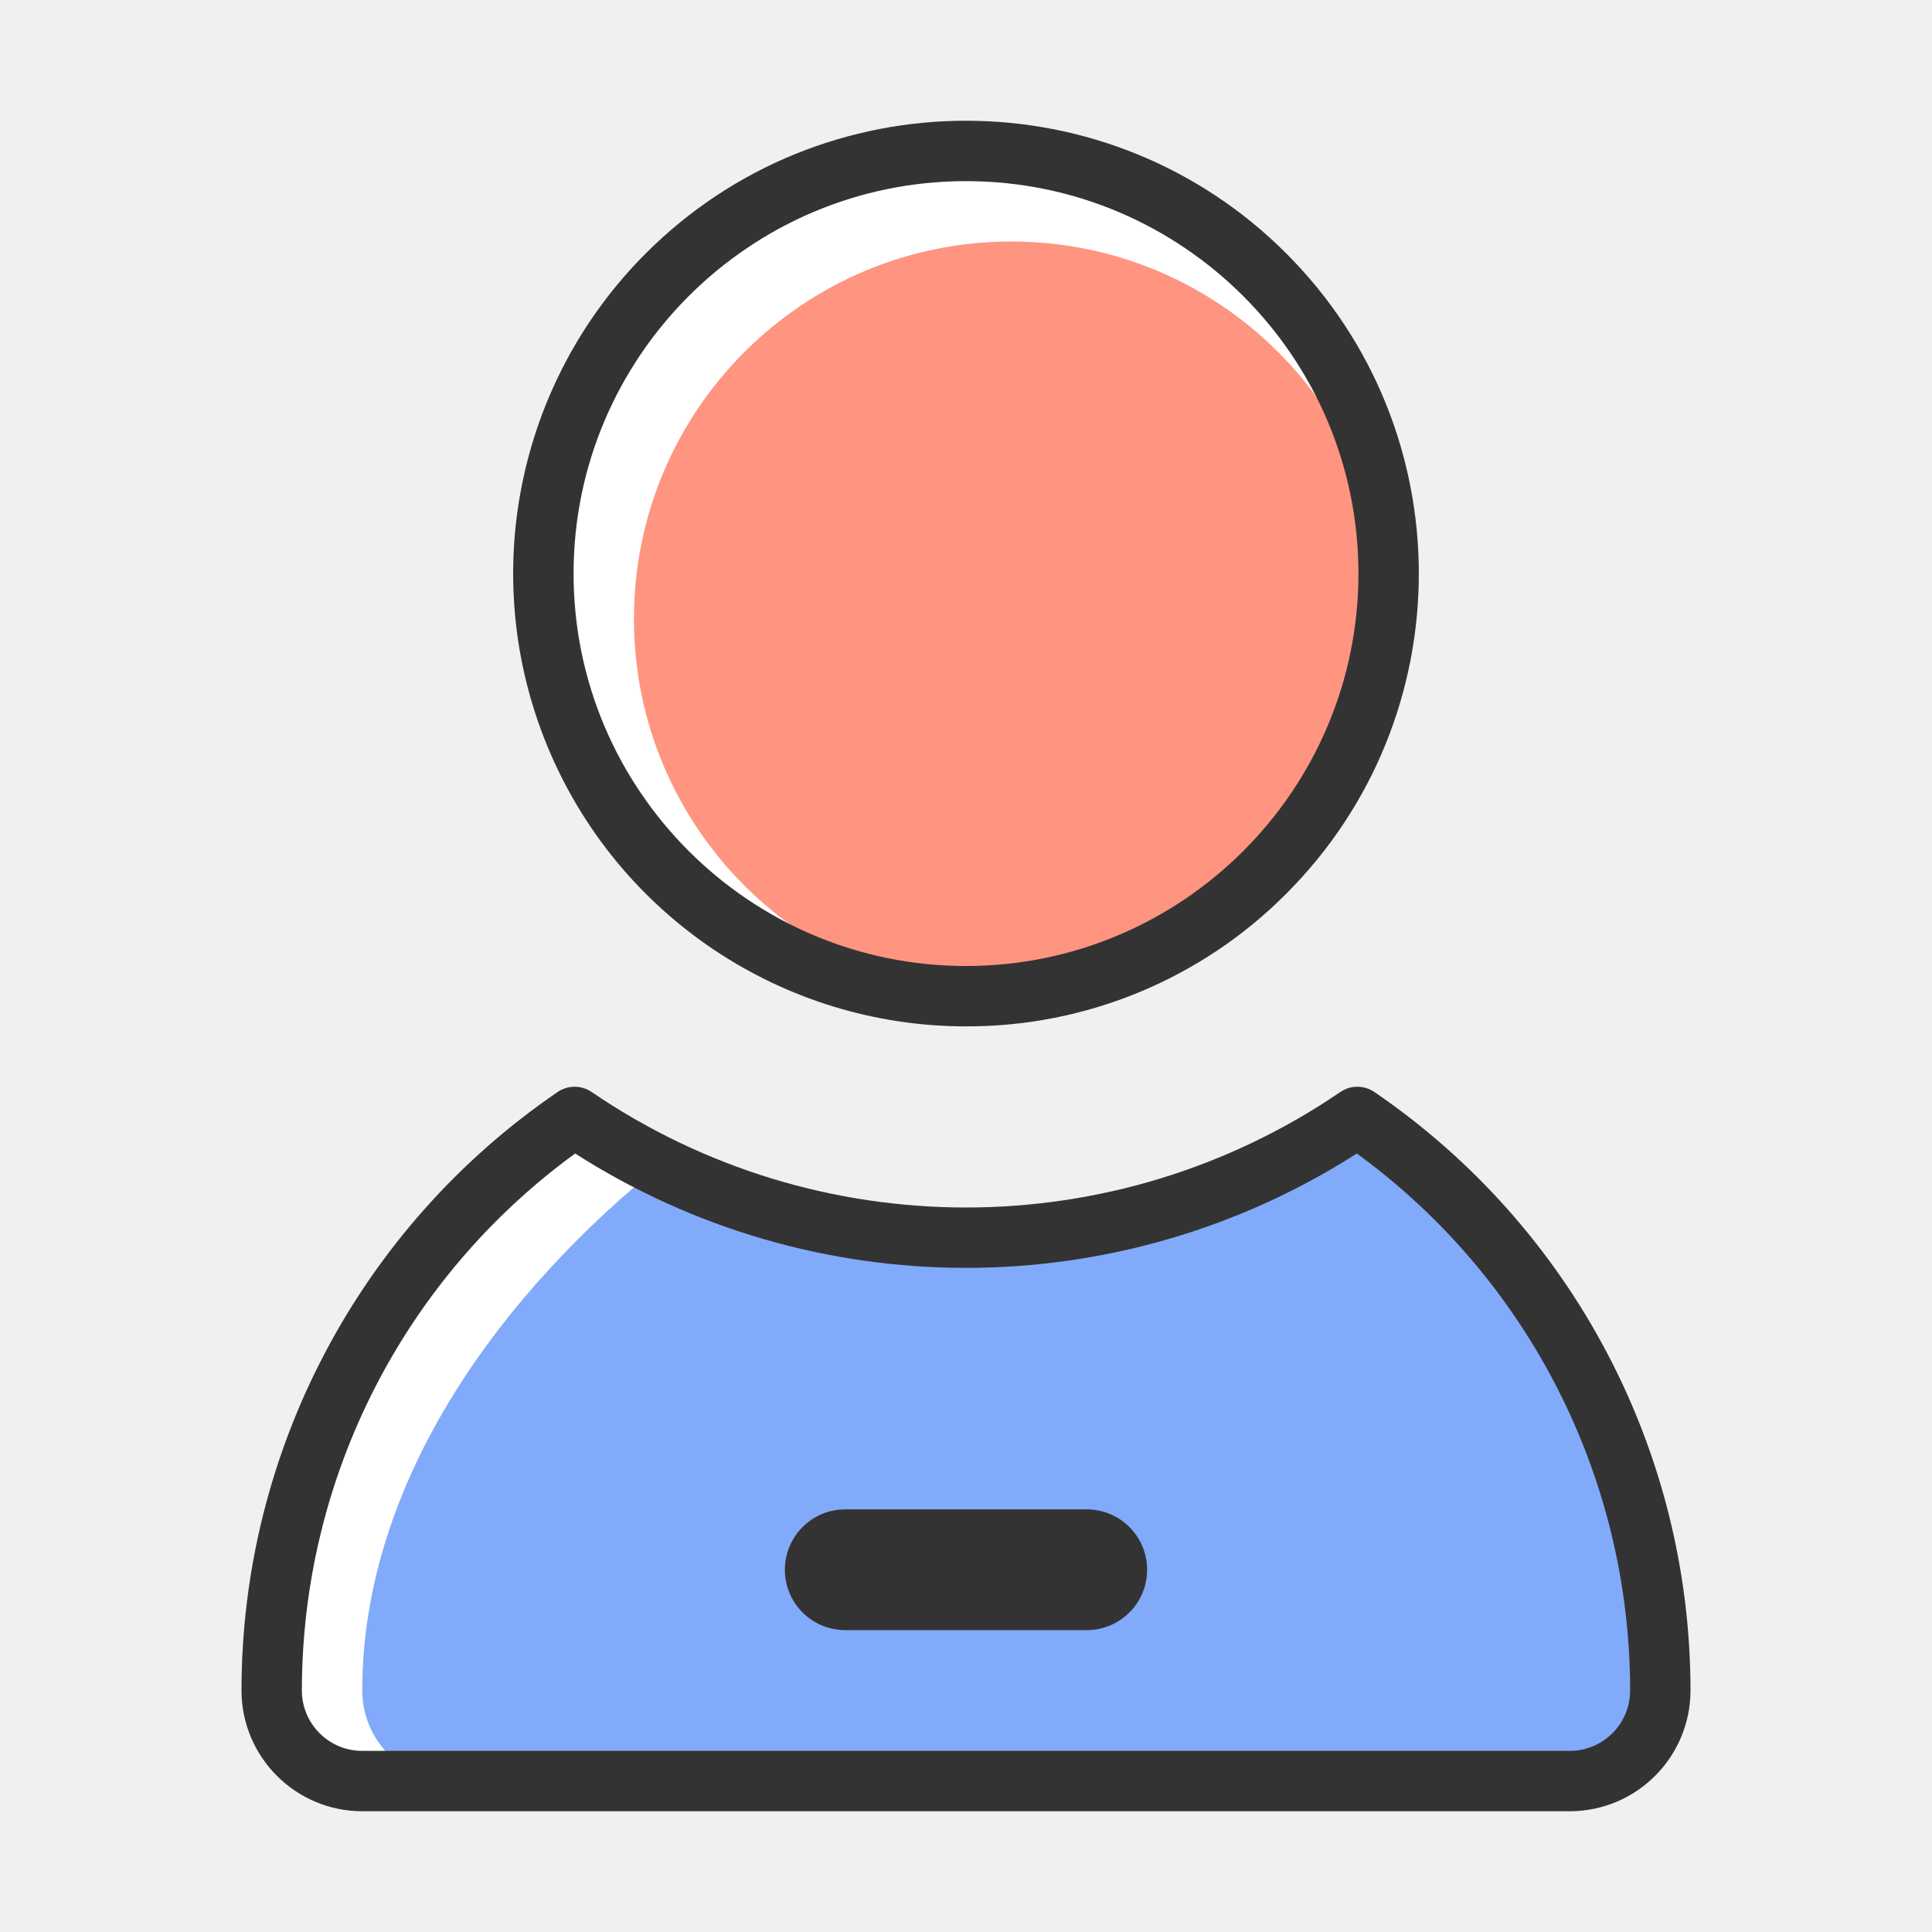
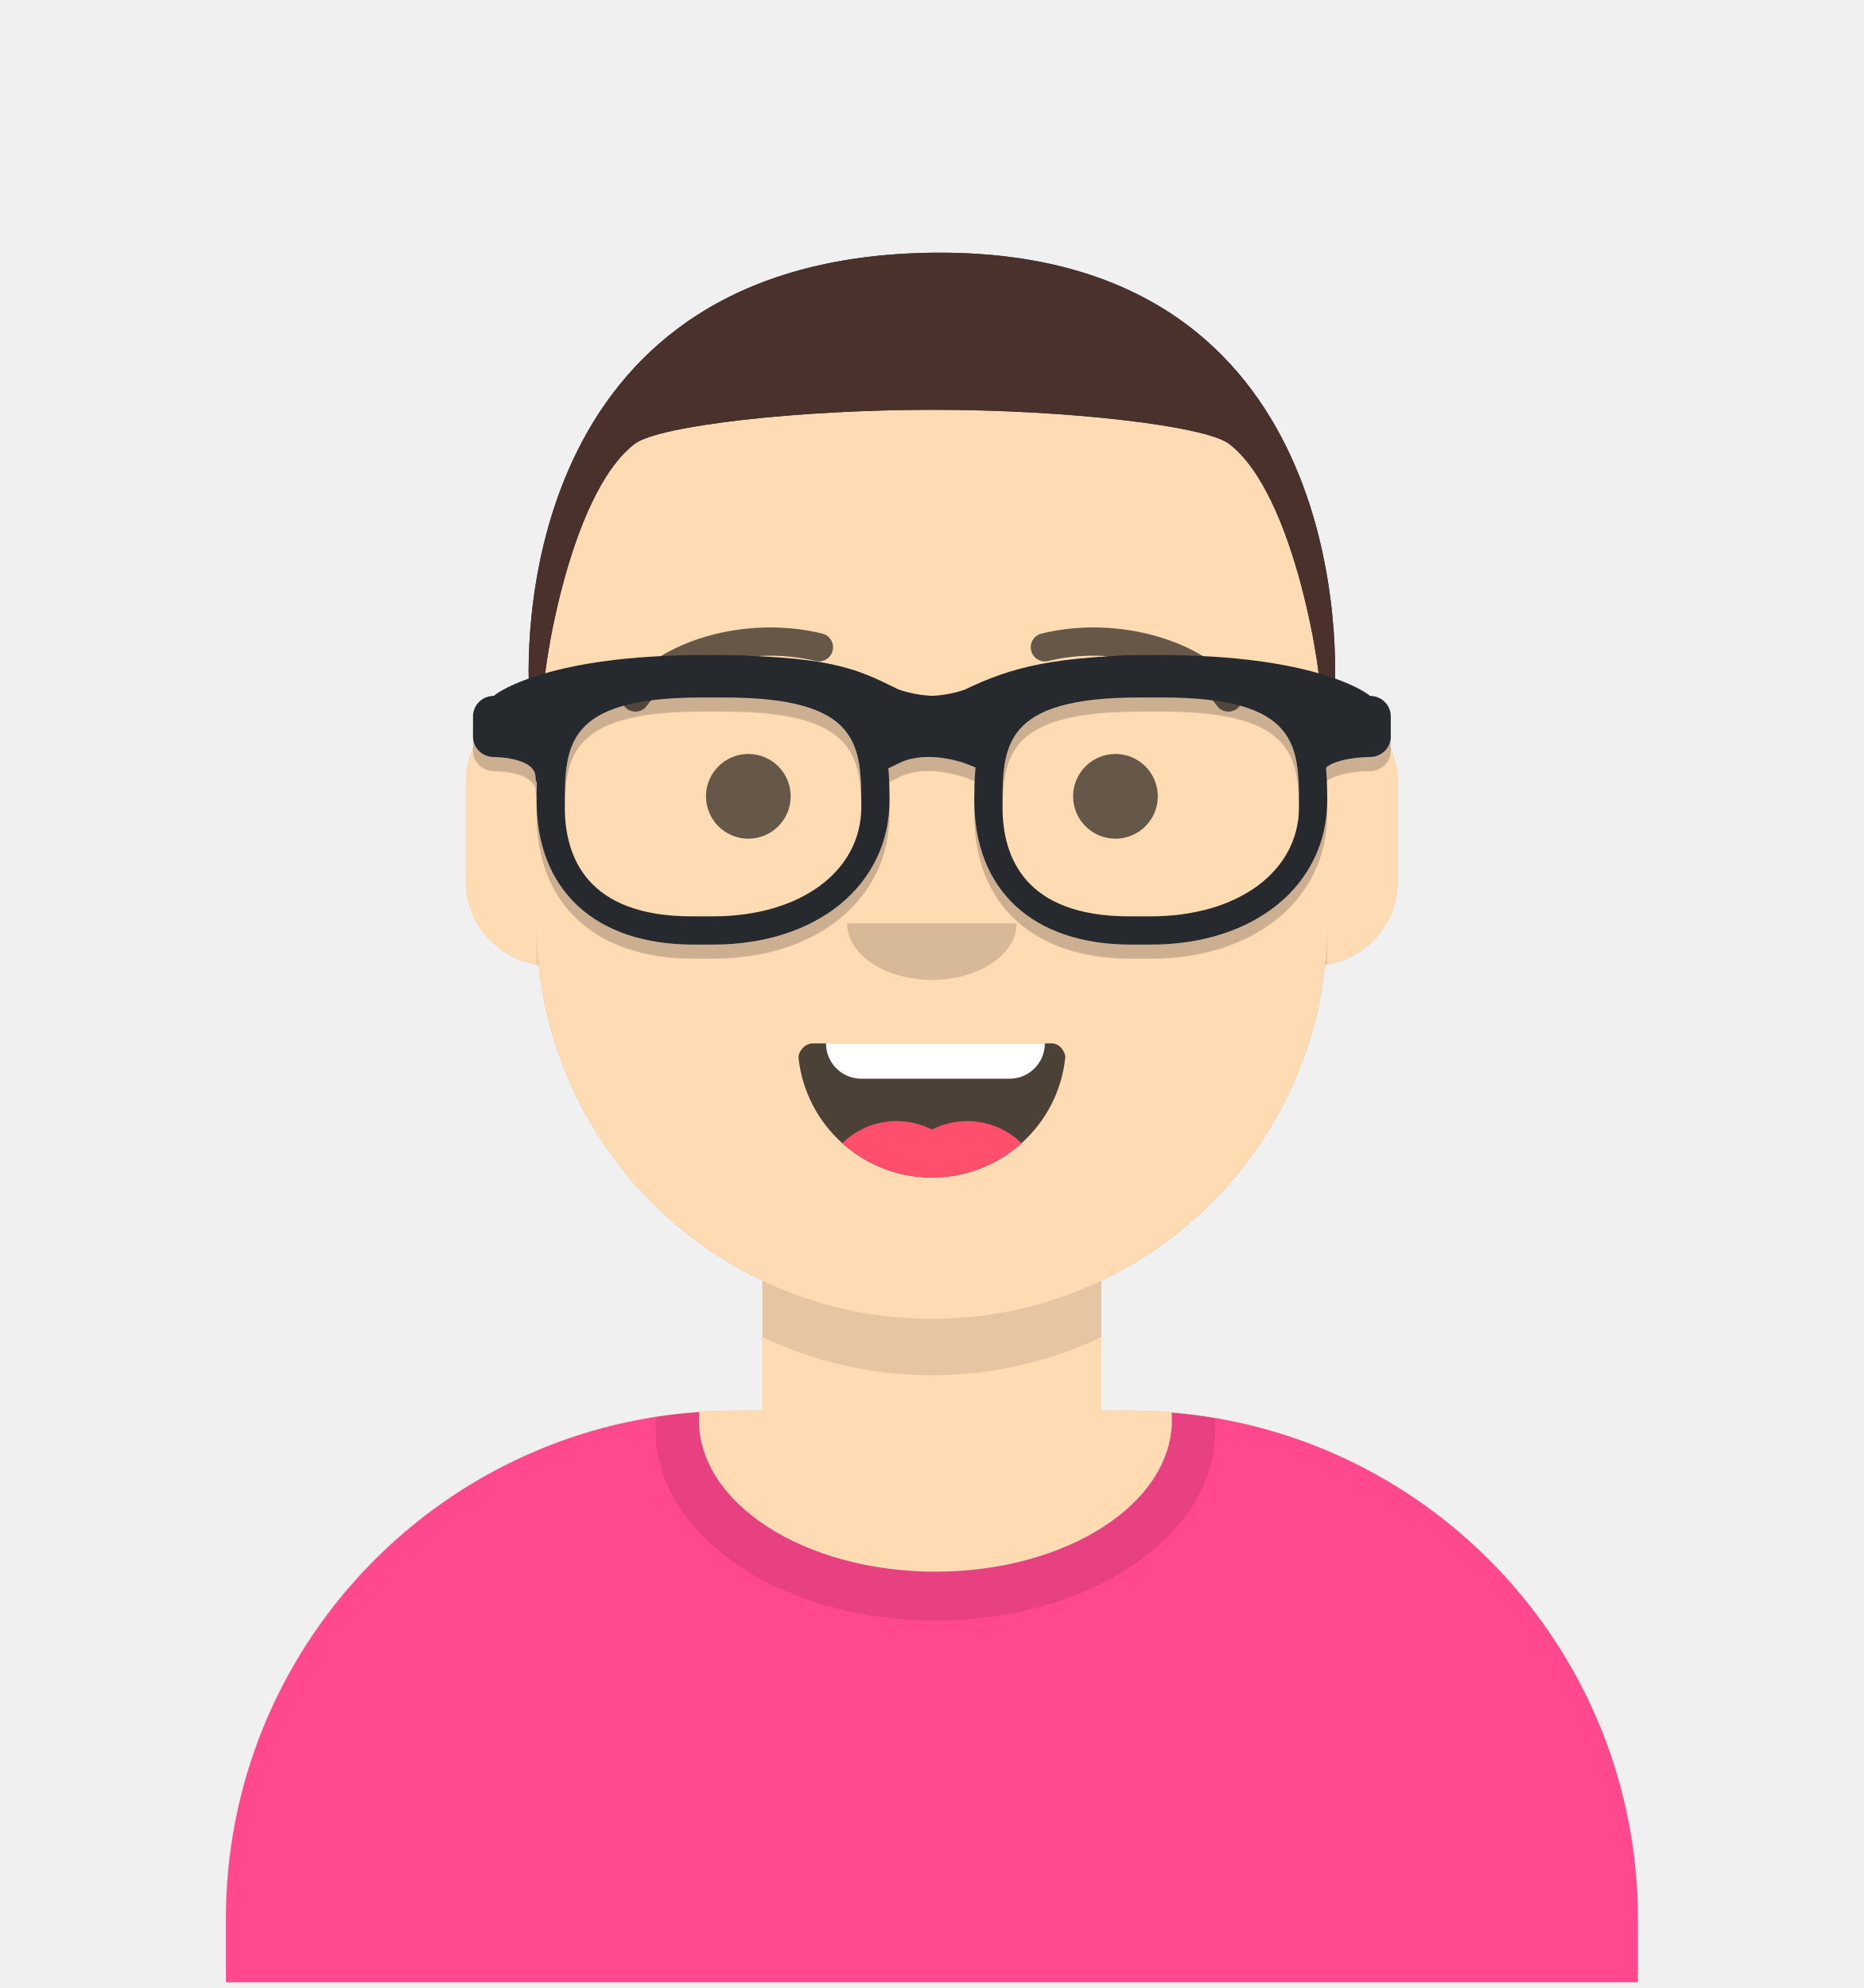
- <svg xmlns="http://www.w3.org/2000/svg" t="1691404902475" class="icon" viewBox="0 0 1024 1024" version="1.1" p-id="7884" width="128" height="128">
-   <path d="M880 896c0-126.29-63.62-237.72-160.57-304a368.15 368.15 0 0 1-414.86 0C207.62 658.28 144 769.71 144 896a48 48 0 0 0 48 48h640a48 48 0 0 0 48-48z" fill="#FFFFFF" p-id="7885" />
-   <path d="M880 896c0-126.29-63.62-237.72-160.57-304A366.25 366.25 0 0 1 512 656c-76.95 0-144-31-160-39.94-84.7 67.5-160 167.87-160 279.94a48 48 0 0 0 48 48h592a48 48 0 0 0 48-48z" fill="#82AAFA" p-id="7886" />
-   <path d="M512 304m-224 0a224 224 0 1 0 448 0 224 224 0 1 0-448 0Z" fill="#FFFFFF" p-id="7887" />
-   <path d="M536 328m-200 0a200 200 0 1 0 400 0 200 200 0 1 0-400 0Z" fill="#FF9580" p-id="7888" />
-   <path d="M832 960H192a64.07 64.07 0 0 1-64-64 384.1 384.1 0 0 1 167.54-317.21 16 16 0 0 1 18.06 0 352.14 352.14 0 0 0 396.8 0 16 16 0 0 1 18.06 0A384.1 384.1 0 0 1 896 896a64.07 64.07 0 0 1-64 64zM304.85 611.38A352.11 352.11 0 0 0 160 896a32 32 0 0 0 32 32h640a32 32 0 0 0 32-32 352.11 352.11 0 0 0-144.85-284.62 384.25 384.25 0 0 1-414.3 0zM512 544a240 240 0 0 1-169.71-409.71 240 240 0 0 1 339.42 339.42A238.43 238.43 0 0 1 512 544z m0-448c-114.69 0-208 93.31-208 208s93.31 208 208 208 208-93.31 208-208S626.69 96 512 96z" fill="#333333" p-id="7889" />
-   <path d="M576 864H448a32 32 0 0 1 0-64h128a32 32 0 0 1 0 64z" fill="#333333" p-id="7890" />
+ <svg xmlns="http://www.w3.org/2000/svg" xmlns:xlink="http://www.w3.org/1999/xlink" width="450px" height="480px" viewBox="0 0 264 280" version="1.1">
+   <defs>
+     <circle id="path-1" cx="120" cy="120" r="120" />
+     <path d="M12,160 C12,226.274 65.726,280 132,280 C198.274,280 252,226.274 252,160 L264,160 L264,-1.42108547e-14 L-3.19744231e-14,-1.42108547e-14 L-3.19744231e-14,160 L12,160 Z" id="path-3" />
+     <path d="M124,144.611 L124,163 L128,163 L128,163 C167.765,163 200,195.235 200,235 L200,244 L0,244 L0,235 C-4.86974701e-15,195.235 32.235,163 72,163 L72,163 L76,163 L76,144.611 C58.763,136.422 46.372,119.687 44.305,99.881 C38.48,99.058 34,94.052 34,88 L34,74 C34,68.054 38.325,63.118 44,62.166 L44,56 L44,56 C44,25.072 69.072,5.68137151e-15 100,0 L100,0 L100,0 C130.928,-5.68137151e-15 156,25.072 156,56 L156,62.166 C161.675,63.118 166,68.054 166,74 L166,88 C166,94.052 161.52,99.058 155.695,99.881 C153.628,119.687 141.237,136.422 124,144.611 Z" id="path-5" />
+   </defs>
+   <g id="avatarmaker" stroke="none" stroke-width="1" fill="none" fill-rule="evenodd">
+     <g transform="translate(-825, -1100)" id="avatarmaker/Circle">
+       <g transform="translate(825, 1100)">
+         <g id="Mask" />
+         <g id="avatarmaker" stroke-width="1" fill-rule="evenodd" mask="url(#mask-4)">
+           <g id="Body" transform="translate(32, 36)">
+             <mask id="mask-6" fill="white">
+               <use xlink:href="#path-5" />
+             </mask>
+             <use fill="#D0C6AC" xlink:href="#path-5" />
+             <g id="Skin/👶🏽-03-Brown" mask="url(#mask-6)" fill="#FFDBB4">
+               <g transform="translate(-32, 0)" id="Color">
+                 <rect x="0" y="0" width="264" height="244" />
+               </g>
+             </g>
+             <path d="M156,79 L156,102 C156,132.928 130.928,158 100,158 C69.072,158 44,132.928 44,102 L44,79 L44,94 C44,124.928 69.072,150 100,150 C130.928,150 156,124.928 156,94 L156,79 Z" id="Neck-Shadow" fill-opacity="0.1" fill="#000000" mask="url(#mask-6)" />
+           </g>
+           <g id="Clothing/Shirt-Crew-Neck" transform="translate(0, 170)">
+             <defs>
+               <path d="M165.96,29.295 C202.936,32.325 232,63.294 232,101.052 L232,110 L32,110 L32,101.052 C32,62.953 61.592,31.765 99.045,29.22 C99.015,29.593 99,29.969 99,30.348 C99,42.211 113.998,51.828 132.5,51.828 C151.002,51.828 166,42.211 166,30.348 C166,29.995 165.987,29.644 165.96,29.295 Z" id="react-path-153" />
+             </defs>
+             <mask id="react-mask-154" fill="white">
+               <use xlink:href="#react-path-153" />
+             </mask>
+             <use id="Clothes" fill="#E6E6E6" fill-rule="evenodd" xlink:href="#react-path-153" />
+             <g id="Color/Palette/Gray-01" mask="url(#react-mask-154)" fill-rule="evenodd" fill="#ff488e">
+               <rect id="🖍Color" x="0" y="0" width="264" height="110" />
+             </g>
+             <g id="Shadowy" opacity="0.6" stroke-width="1" fill-rule="evenodd" mask="url(#react-mask-154)" fill-opacity="0.16" fill="#000000">
+               <g transform="translate(92, 4)" id="Hola-👋🏼">
+                 <ellipse cx="40.5" cy="27.848" rx="39.635" ry="26.914" />
+               </g>
+             </g>
+           </g>
+           <g id="Face" transform="translate(76, 82)" fill="#000000">
+             <g id="Mouth/Smile" transform="translate(2, 52)">
+               <defs>
+                 <path d="M35.118,15.128 C36.176,24.62 44.226,32 54,32 C63.804,32 71.874,24.574 72.892,15.04 C72.974,14.273 72.117,13 71.043,13 C56.149,13 44.738,13 37.087,13 C36.007,13 35.012,14.178 35.118,15.128 Z" id="react-path-3" />
+               </defs>
+               <mask id="react-mask-4" fill="white">
+                 <use xlink:href="#react-path-3" />
+               </mask>
+               <use id="Mouth" fill-opacity="0.7" fill="#000000" fill-rule="evenodd" xlink:href="#react-path-3" />
+               <rect id="Teeth" fill="#FFFFFF" fill-rule="evenodd" mask="url(#react-mask-4)" x="39" y="2" width="31" height="16" rx="5" />
+               <g id="Tongue" stroke-width="1" fill-rule="evenodd" mask="url(#react-mask-4)" fill="#FF4F6D">
+                 <g transform="translate(38, 24)">
+                   <circle cx="11" cy="11" r="11" />
+                   <circle cx="21" cy="11" r="11" />
+                 </g>
+               </g>
+             </g>
+             <g id="Nose/Default" transform="translate(28, 40)" fill-opacity="0.16">
+               <path d="M16,8 C16,12.418 21.373,16 28,16 L28,16 C34.627,16 40,12.418 40,8" id="Nose" />
+             </g>
+             <g id="Eyes/Default-😀" transform="translate(0, 8)" fill-opacity="0.6">
+               <circle id="Eye" cx="30" cy="22" r="6" />
+               <circle id="Eye" cx="82" cy="22" r="6" />
+             </g>
+             <g id="Eyebrow/Outline/Default" fill-opacity="0.6">
+               <g id="I-Browse" transform="translate(12, 6)">
+                 <path d="M3.63,11.159 C7.545,5.65 18.278,2.561 27.523,4.831 C28.596,5.095 29.679,4.439 29.942,3.366 C30.206,2.293 29.55,1.21 28.477,0.947 C17.74,-1.69 5.312,1.887 0.37,8.841 C-0.27,9.742 -0.059,10.99 0.841,11.63 C1.742,12.27 2.99,12.059 3.63,11.159 Z" id="Eyebrow" fill-rule="nonzero" />
+                 <path d="M61.63,11.159 C65.545,5.65 76.278,2.561 85.523,4.831 C86.596,5.095 87.679,4.439 87.942,3.366 C88.206,2.293 87.55,1.21 86.477,0.947 C75.74,-1.69 63.312,1.887 58.37,8.841 C57.73,9.742 57.941,10.99 58.841,11.63 C59.742,12.27 60.99,12.059 61.63,11.159 Z" id="Eyebrow" fill-rule="nonzero" transform="translate(73.00015, 6.039198) scale(-1, 1) translate(-73.00015, -6.039198) " />
+               </g>
+             </g>
+           </g>
+           <g id="Top" stroke-width="1" fill-rule="evenodd">
+             <defs>
+               <rect id="react-path-144" x="0" y="0" width="264" height="280" />
+               <path d="M1,64 C1.347,65.488 2.673,65.223 3,64 C2.537,62.446 6.296,35.248 16,28 C19.618,25.483 39.008,23.232 58.313,23.246 C77.409,23.259 96.421,25.511 100,28 C109.704,35.248 113.463,62.446 113,64 C113.327,65.223 114.653,65.488 115,64 C115.719,53.702 115,0.274 58,1 C1,1.726 0.281,53.702 1,64 Z" id="react-path-145" />
+               <filter x="-0.8%" y="-2.0%" width="101.5%" height="108.0%" filterUnits="objectBoundingBox" id="react-filter-141">
+                 <feOffset dx="0" dy="2" in="SourceAlpha" result="shadowOffsetOuter1" />
+                 <feColorMatrix values="0 0 0 0 0   0 0 0 0 0   0 0 0 0 0  0 0 0 0.16 0" type="matrix" in="shadowOffsetOuter1" result="shadowMatrixOuter1" />
+                 <feMerge>
+                   <feMergeNode in="shadowMatrixOuter1" />
+                   <feMergeNode in="SourceGraphic" />
+                 </feMerge>
+               </filter>
+             </defs>
+             <mask id="react-mask-142" fill="white">
+               <use xlink:href="#react-path-144" />
+             </mask>
+             <g id="Mask" />
+             <g id="Top/Short-Hair/The-Caesar" mask="url(#react-mask-142)">
+               <g transform="translate(-1, 0)">
+                 <g id="Hair" stroke-width="1" fill-rule="evenodd" transform="translate(75, 34)">
+                   <mask id="react-mask-143" fill="white">
+                     <use xlink:href="#react-path-145" />
+                   </mask>
+                   <use id="Caesar" fill="#28354B" xlink:href="#react-path-145" />
+                   <g id="Skin/👶🏽-03-Brown" mask="url(#react-mask-143)" fill="#4A312C">
+                     <g transform="translate(0, 0) " id="Color">
+                       <rect x="0" y="0" width="264" height="280" />
+                     </g>
+                   </g>
+                 </g>
+                 <g id="Top/_Resources/Prescription-02" fill="none" transform="translate(62, 85)" stroke-width="1">
+                   <defs>
+                     <filter x="-0.8%" y="-2.4%" width="101.5%" height="109.8%" filterUnits="objectBoundingBox" id="react-filter-146">
+                       <feOffset dx="0" dy="2" in="SourceAlpha" result="shadowOffsetOuter1" />
+                       <feColorMatrix values="0 0 0 0 0   0 0 0 0 0   0 0 0 0 0  0 0 0 0.2 0" type="matrix" in="shadowOffsetOuter1" result="shadowMatrixOuter1" />
+                       <feMerge>
+                         <feMergeNode in="shadowMatrixOuter1" />
+                         <feMergeNode in="SourceGraphic" />
+                       </feMerge>
+                     </filter>
+                   </defs>
+                   <g id="Wayfarers" filter="url(#react-filter-146)" transform="translate(6, 7)" fill="#252C2F">
+                     <path d="M34,41 L31.242,41 C17.315,41 9,33.336 9,20.5 C9,10.127 10.817,0 32.53,0 L35.47,0 C57.183,0 59,10.127 59,20.5 C59,32.569 48.721,41 34,41 Z M32.385,6 C13,6 13,12.841 13,21.502 C13,28.572 16.116,37 30.971,37 L34,37 C46.365,37 55,30.627 55,21.502 C55,12.841 55,6 35.615,6 L32.385,6 Z" id="Left" fill-rule="nonzero" />
+                     <path d="M96,41 L93.242,41 C79.315,41 71,33.336 71,20.5 C71,10.127 72.817,0 94.53,0 L97.47,0 C119.183,0 121,10.127 121,20.5 C121,32.569 110.721,41 96,41 Z M94.385,6 C75,6 75,12.841 75,21.502 C75,28.572 78.119,37 92.971,37 L96,37 C108.365,37 117,30.627 117,21.502 C117,12.841 117,6 97.615,6 L94.385,6 Z" id="Right" fill-rule="nonzero" />
+                     <path d="M2.955,5.772 C3.646,5.096 11.21,0 32.5,0 C50.351,0 54.13,1.853 59.85,4.652 L60.269,4.859 C60.667,4.999 62.7,5.69 65.079,5.766 C67.246,5.673 69.1,5.085 69.642,4.897 C76.17,1.722 82.561,0 97.5,0 C118.79,0 126.354,5.096 127.045,5.772 C128.679,5.772 130,7.062 130,8.657 L130,11.543 C130,13.139 128.679,14.429 127.045,14.429 C127.045,14.429 120.144,14.429 120.144,17.315 C120.144,20.2 118.182,13.139 118.182,11.543 L118.182,8.732 C114.579,7.353 108.128,4.786 97.5,4.786 C85.658,4.786 79.761,6.886 74.702,8.971 L74.759,9.108 L74.756,11.094 L72.539,16.444 L69.8,15.361 C69.556,15.264 69.028,15.09 68.296,14.91 C66.256,14.407 64.159,14.254 62.304,14.634 C61.624,14.774 60.992,14.984 60.413,15.267 L57.77,16.558 L55.127,11.396 L55.244,9.102 L55.325,8.907 C50.962,6.874 46.939,4.786 32.5,4.786 C21.872,4.786 15.422,7.352 11.818,8.731 L11.818,11.543 C11.818,13.139 8.864,20.2 8.864,17.315 C8.864,14.429 2.955,14.429 2.955,14.429 C1.324,14.429 0,13.139 0,11.543 L0,8.657 C0,7.062 1.324,5.772 2.955,5.772 Z" id="Stuff" fill-rule="nonzero" />
+                   </g>
+                 </g>
+               </g>
+             </g>
+           </g>
+         </g>
+       </g>
+     </g>
+   </g>
</svg>
